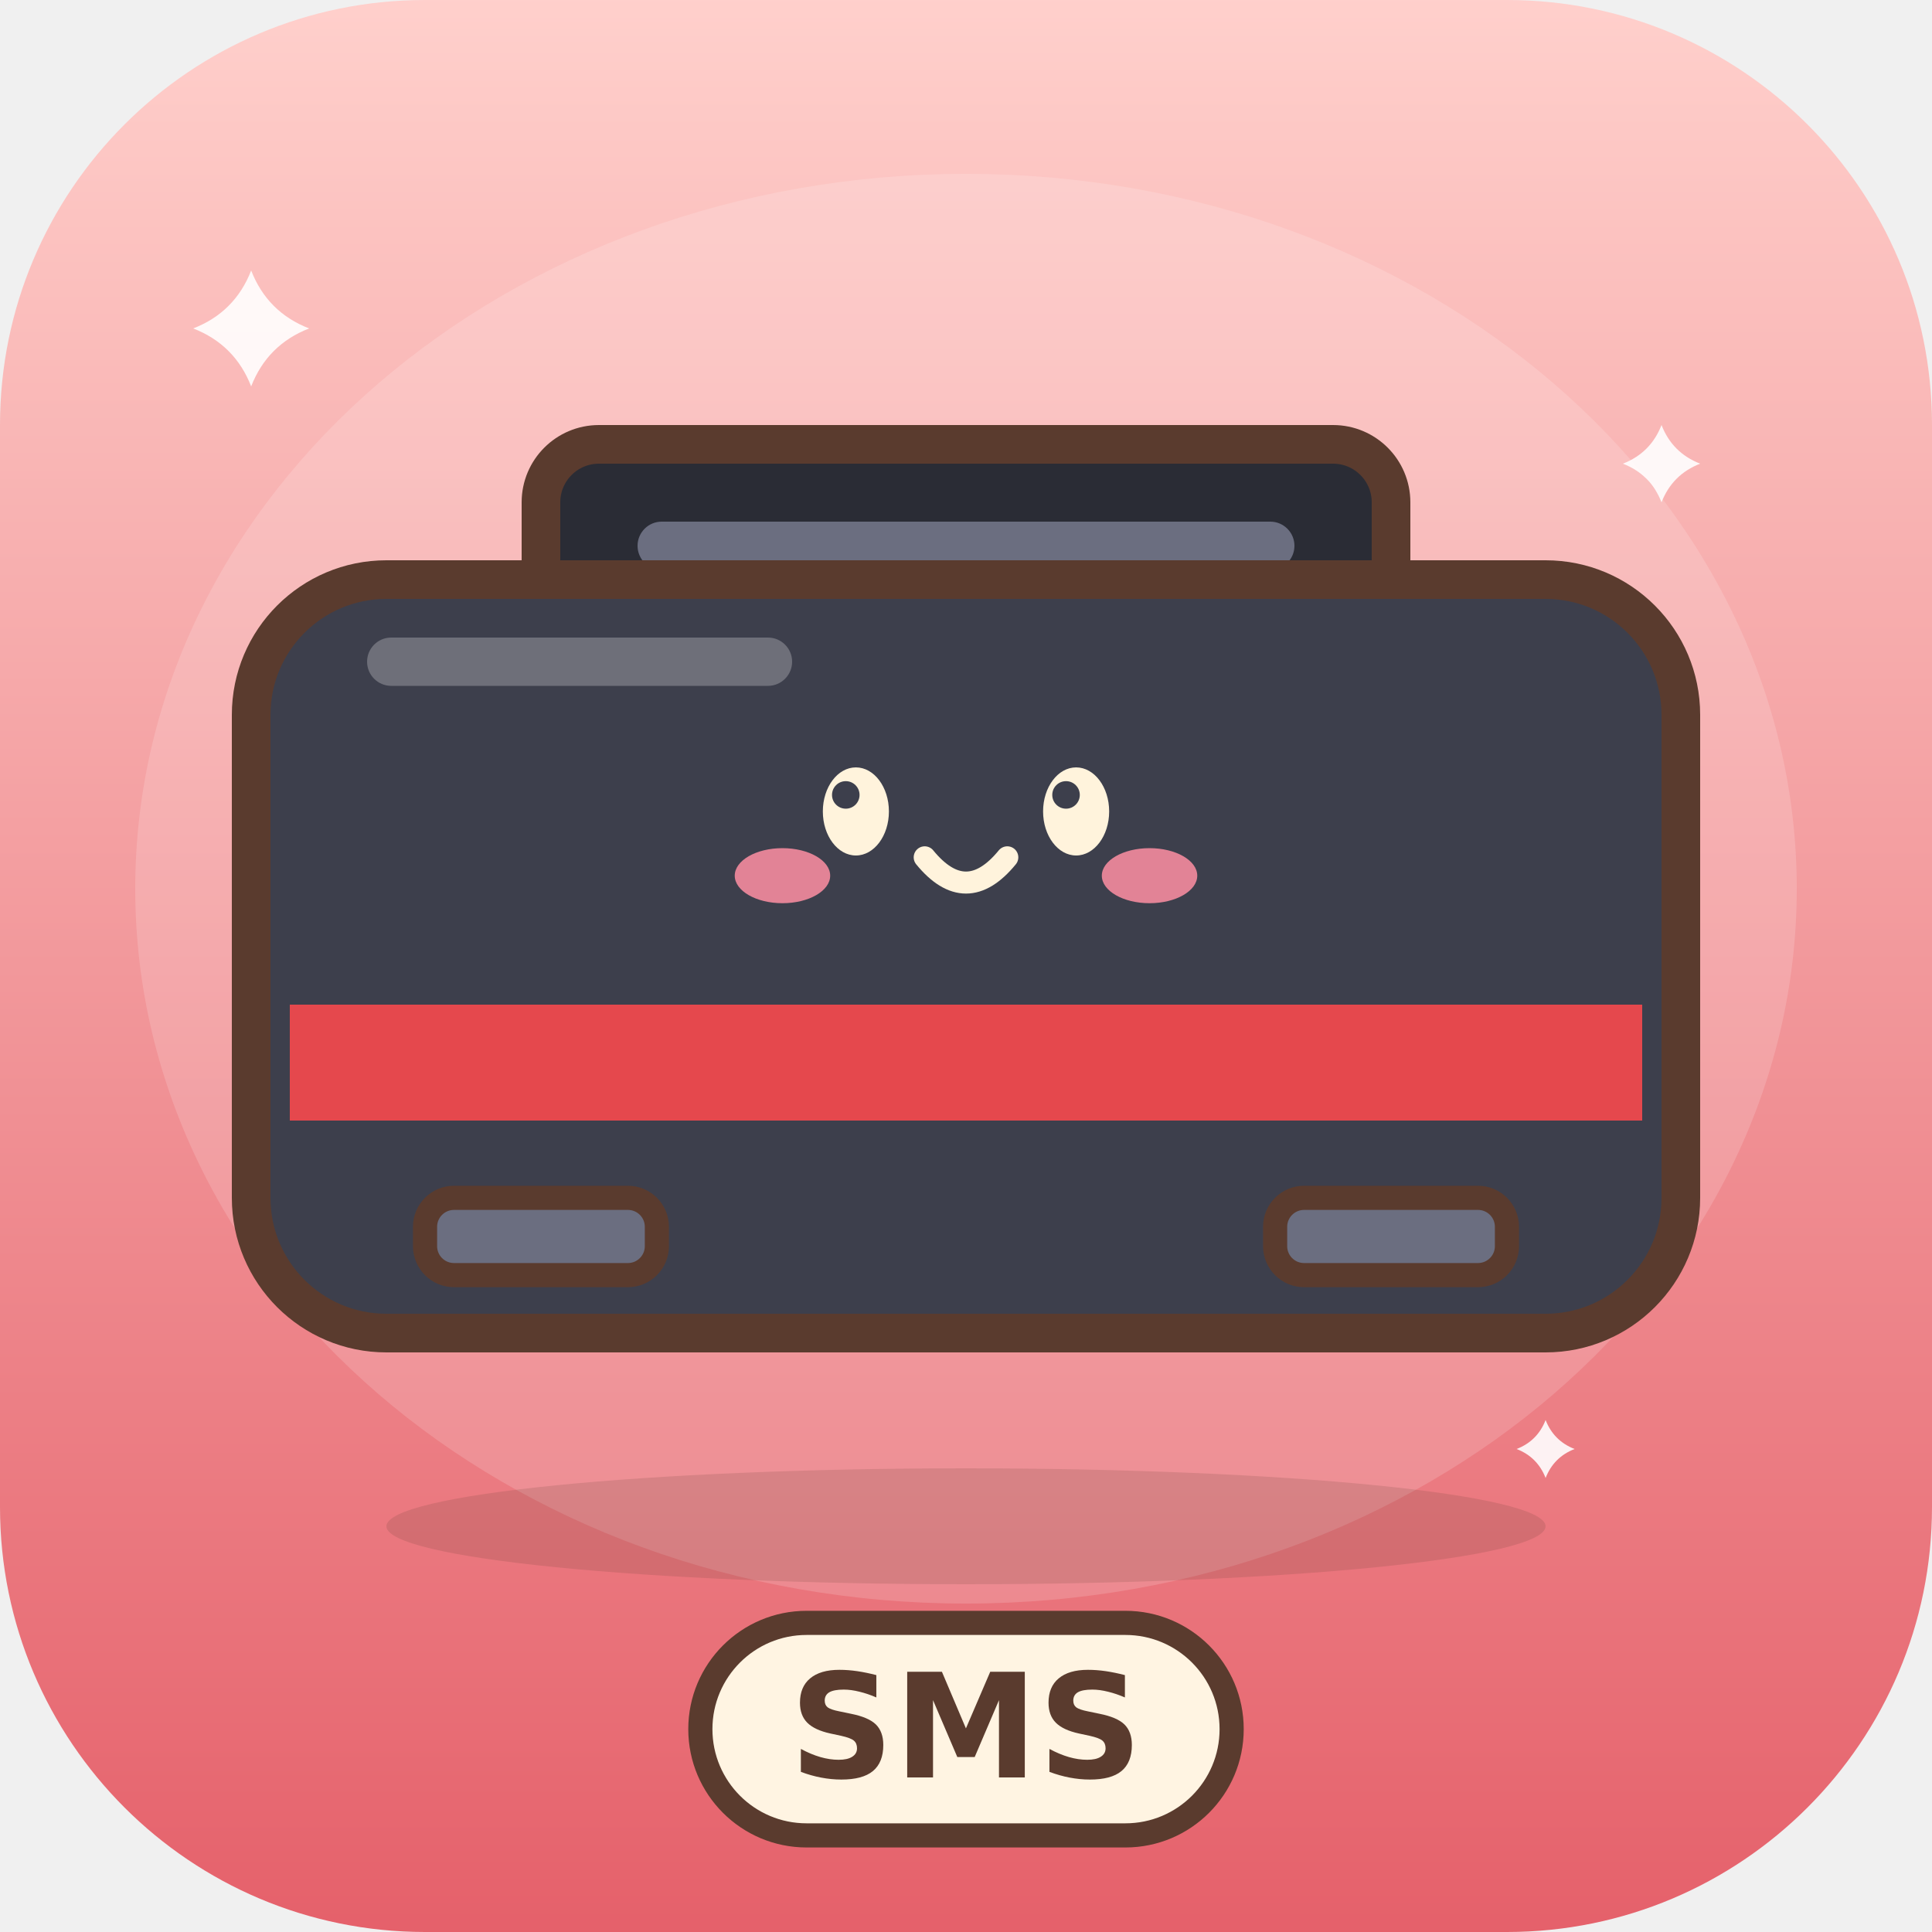
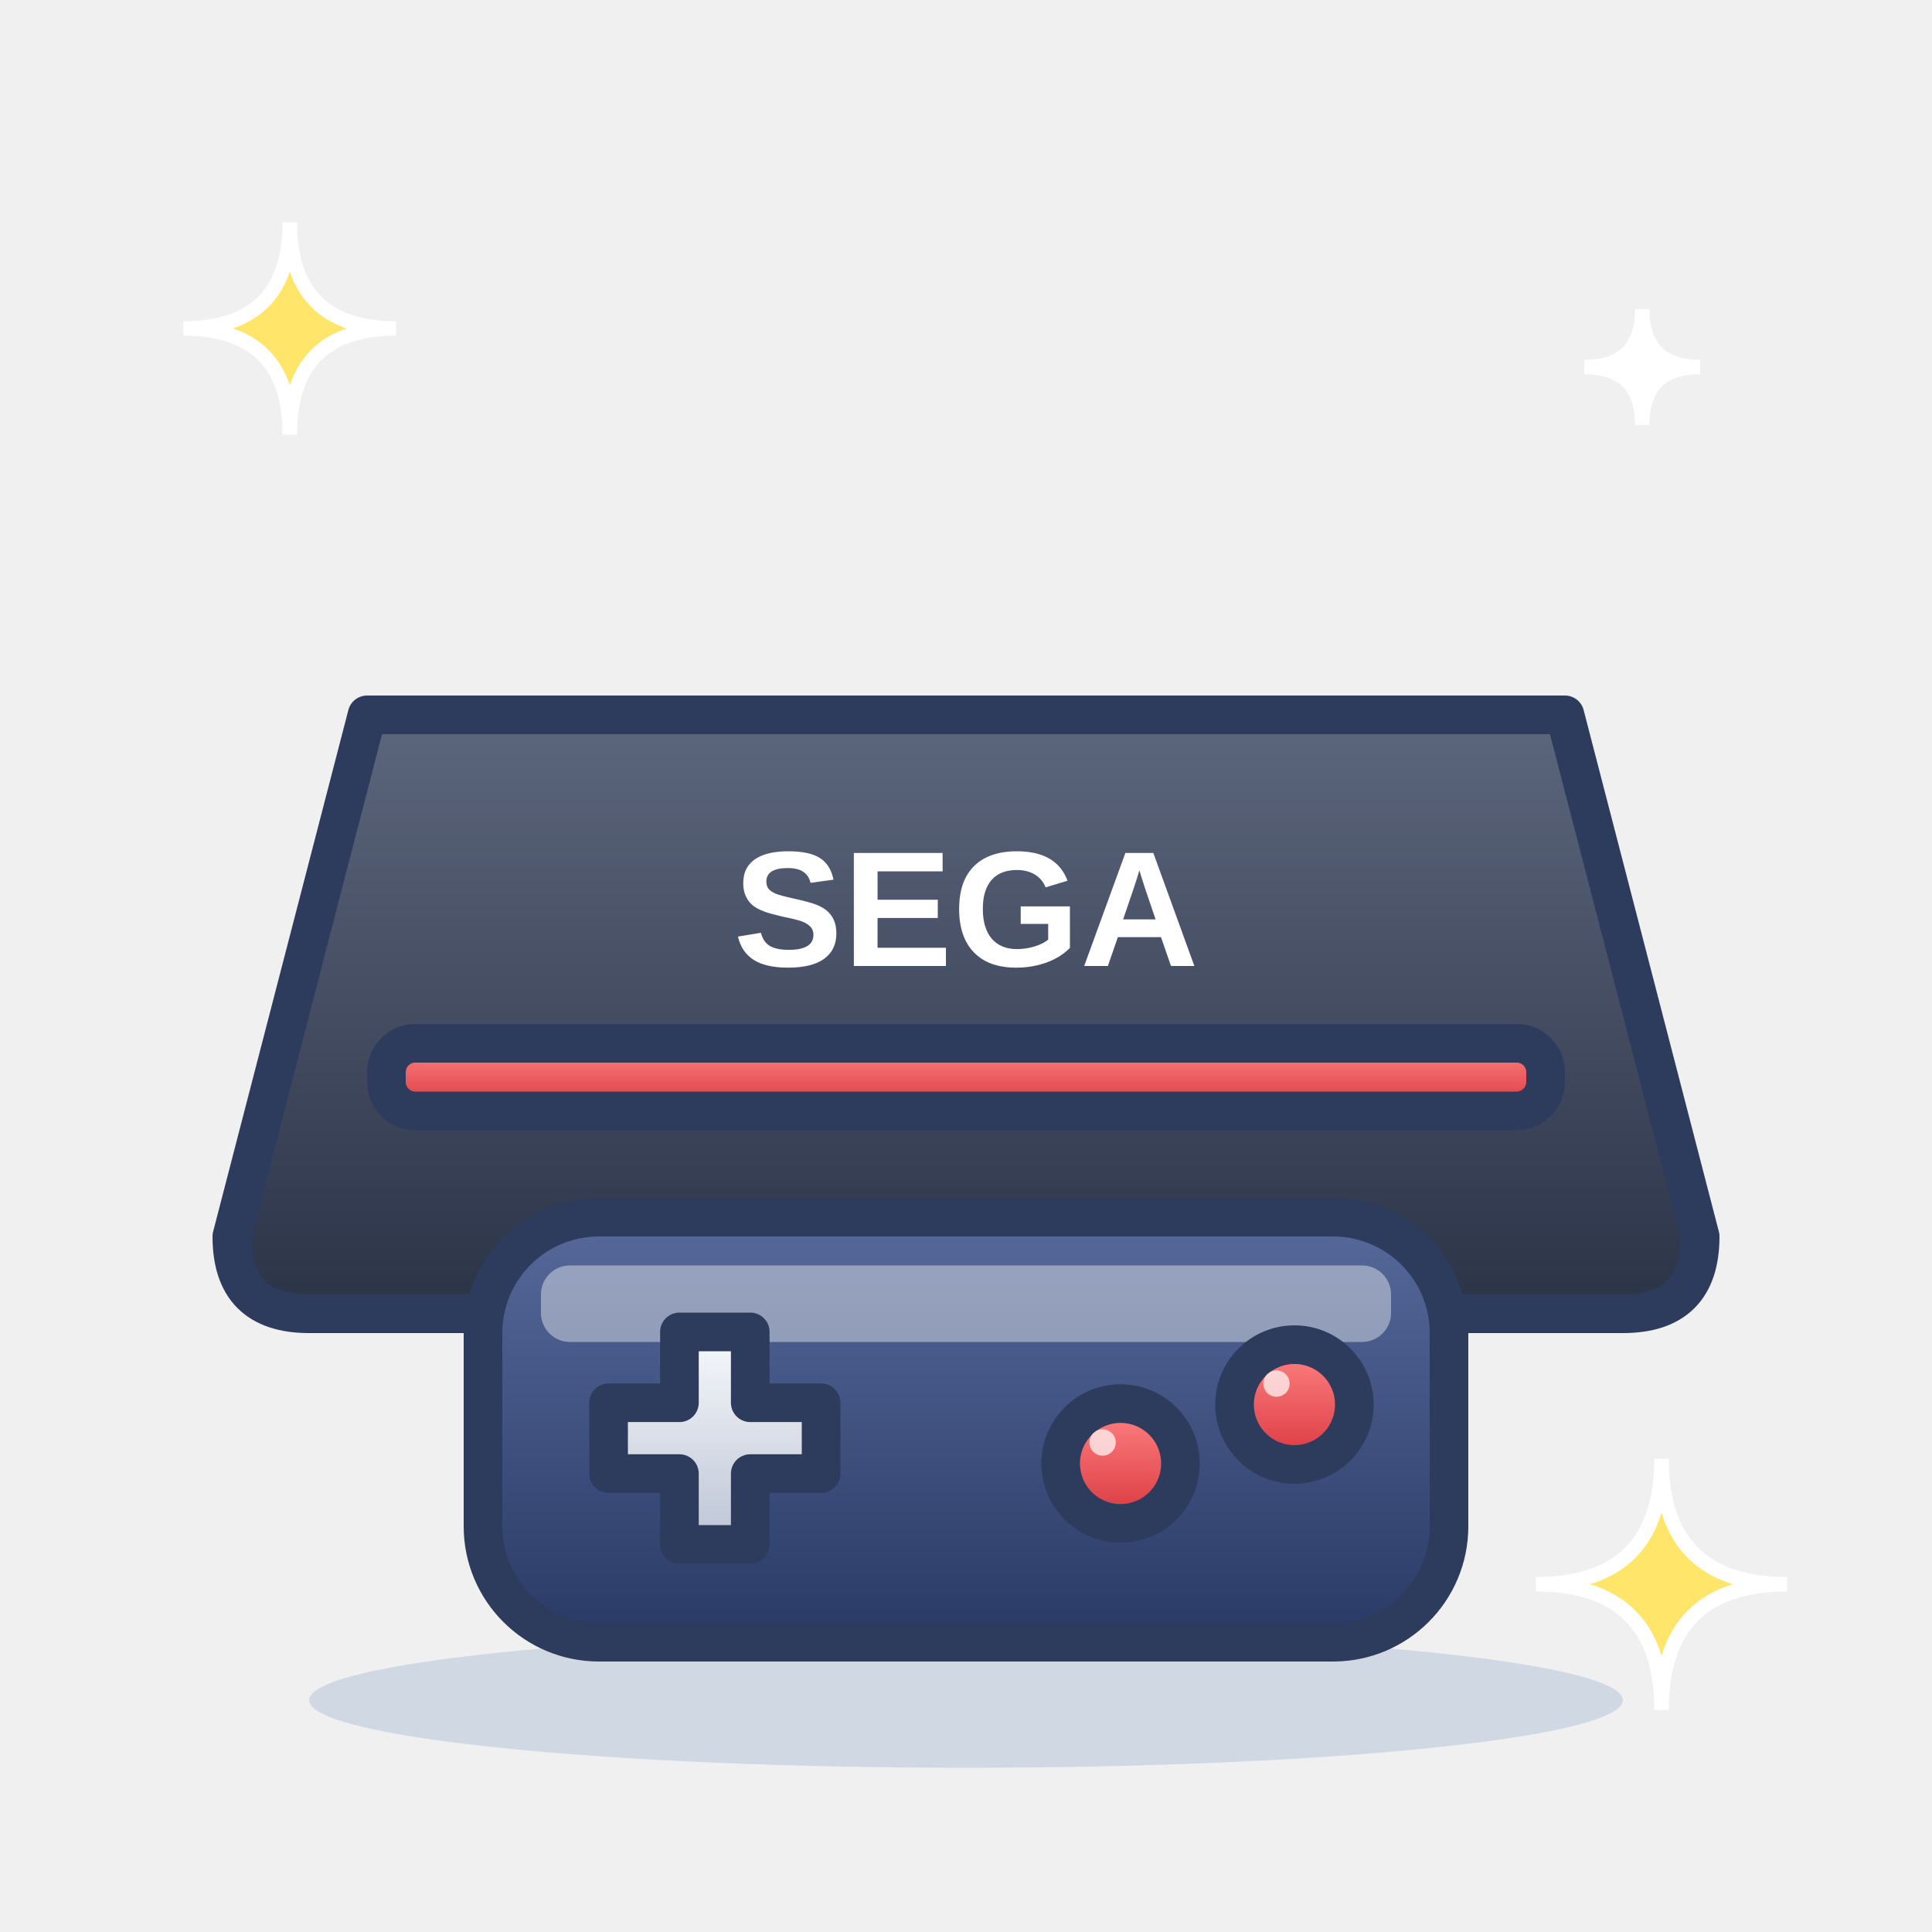
<svg xmlns="http://www.w3.org/2000/svg" viewBox="0 0 200 200" width="256" height="256">
  <defs>
-     <linearGradient id="g3" x1="0" y1="0" x2="0" y2="1">
-       <stop offset="0" stop-color="#ffd0cc" />
-       <stop offset="1" stop-color="#e5606a" />
+     <linearGradient id="red" x1="0" y1="0" x2="0" y2="1">
+       <stop offset="0" stop-color="#ff8484" />
+       <stop offset="1" stop-color="#d9363e" />
    </linearGradient>
-     <clipPath id="c3">
-       <rect width="200" height="200" rx="44" />
-     </clipPath>
+     <linearGradient id="wh" x1="0" y1="0" x2="0" y2="1">
+       <stop offset="0" stop-color="#ffffff" />
+       <stop offset="1" stop-color="#d6dce8" />
+     </linearGradient>
+     <linearGradient id="cream" x1="0" y1="0" x2="0" y2="1">
+       <stop offset="0" stop-color="#fff7e2" />
+       <stop offset="1" stop-color="#e6d4aa" />
+     </linearGradient>
+     <linearGradient id="dk" x1="0" y1="0" x2="0" y2="1">
+       <stop offset="0" stop-color="#5c667c" />
+       <stop offset="1" stop-color="#2b3347" />
+     </linearGradient>
+     <linearGradient id="navy" x1="0" y1="0" x2="0" y2="1">
+       <stop offset="0" stop-color="#56699a" />
+       <stop offset="1" stop-color="#2a3a66" />
+     </linearGradient>
+     <linearGradient id="blu" x1="0" y1="0" x2="0" y2="1">
+       <stop offset="0" stop-color="#79bcff" />
+       <stop offset="1" stop-color="#2f70d8" />
+     </linearGradient>
+     <linearGradient id="pur" x1="0" y1="0" x2="0" y2="1">
+       <stop offset="0" stop-color="#cfaaff" />
+       <stop offset="1" stop-color="#7c50d2" />
+     </linearGradient>
+     <linearGradient id="ind" x1="0" y1="0" x2="0" y2="1">
+       <stop offset="0" stop-color="#9a8cff" />
+       <stop offset="1" stop-color="#4c3ac9" />
+     </linearGradient>
+     <linearGradient id="grn" x1="0" y1="0" x2="0" y2="1">
+       <stop offset="0" stop-color="#a6e884" />
+       <stop offset="1" stop-color="#4fa83b" />
+     </linearGradient>
+     <linearGradient id="lcd" x1="0" y1="0" x2="0" y2="1">
+       <stop offset="0" stop-color="#d2eba3" />
+       <stop offset="1" stop-color="#93bd5e" />
+     </linearGradient>
+     <linearGradient id="gry" x1="0" y1="0" x2="0" y2="1">
+       <stop offset="0" stop-color="#eceff5" />
+       <stop offset="1" stop-color="#adb5c7" />
+     </linearGradient>
+     <linearGradient id="sil" x1="0" y1="0" x2="0" y2="1">
+       <stop offset="0" stop-color="#f7f9fc" />
+       <stop offset="1" stop-color="#bcc4d4" />
+     </linearGradient>
+     <linearGradient id="yel" x1="0" y1="0" x2="0" y2="1">
+       <stop offset="0" stop-color="#ffe985" />
+       <stop offset="1" stop-color="#f3b52f" />
+     </linearGradient>
+     <linearGradient id="wood" x1="0" y1="0" x2="0" y2="1">
+       <stop offset="0" stop-color="#d39a5e" />
+       <stop offset="1" stop-color="#8c5729" />
+     </linearGradient>
+     <linearGradient id="org" x1="0" y1="0" x2="0" y2="1">
+       <stop offset="0" stop-color="#ffb870" />
+       <stop offset="1" stop-color="#ea7621" />
+     </linearGradient>
+     <linearGradient id="pnk" x1="0" y1="0" x2="0" y2="1">
+       <stop offset="0" stop-color="#ffa6cd" />
+       <stop offset="1" stop-color="#e2549c" />
+     </linearGradient>
  </defs>
-   <rect width="200" height="200" rx="44" fill="url(#g3)" />
-   <ellipse cx="100" cy="92" rx="86" ry="74" fill="#fff" opacity=".16" />
-   <path d="M26 28Q27.68 32.32 32 34Q27.68 35.68 26 40Q24.32 35.68 20 34Q24.32 32.32 26 28Z" fill="#fff" opacity="0.9" />
-   <path d="M172 44Q173.12 46.88 176 48Q173.12 49.12 172 52Q170.88 49.12 168 48Q170.88 46.88 172 44Z" fill="#fff" opacity="0.9" />
-   <path d="M160 147Q160.84 149.16 163 150Q160.84 150.84 160 153Q159.16 150.84 157 150Q159.16 149.16 160 147Z" fill="#fff" opacity="0.9" />
-   <ellipse cx="100" cy="158" rx="60" ry="6" fill="#5a3b2e" opacity=".16" />
-   <rect x="56" y="46" width="88" height="22" rx="6" fill="#2a2c35" stroke="#5a3b2e" stroke-width="4" stroke-linejoin="round" />
-   <rect x="66" y="54" width="68" height="5" rx="2.5" fill="#6b6e80" />
-   <rect x="26" y="60" width="148" height="78" rx="14" fill="#3d3f4c" stroke="#5a3b2e" stroke-width="4" stroke-linejoin="round" />
-   <rect x="30" y="104" width="140" height="12" rx="0" fill="#e5484d" />
-   <rect x="38" y="66" width="44" height="5" rx="2.5" fill="#fff" opacity="0.25" />
-   <ellipse cx="88.6" cy="84" rx="3.42" ry="4.56" fill="#fff3dc" />
-   <ellipse cx="111.4" cy="84" rx="3.42" ry="4.56" fill="#fff3dc" />
-   <circle cx="87.555" cy="82.29" r="1.425" fill="#3d3f4c" />
-   <circle cx="110.355" cy="82.29" r="1.425" fill="#3d3f4c" />
-   <ellipse cx="81.0" cy="90.65" rx="4.94" ry="2.85" fill="#ff8fa3" opacity=".85" />
-   <ellipse cx="119.0" cy="90.65" rx="4.94" ry="2.85" fill="#ff8fa3" opacity=".85" />
-   <path d="M95.725 88.75q4.275 5.225 8.55 0" fill="none" stroke="#fff3dc" stroke-width="2.28" stroke-linecap="round" />
-   <rect x="44" y="124" width="24" height="8" rx="3" fill="#6b6e80" stroke="#5a3b2e" stroke-width="2.5" stroke-linejoin="round" />
-   <rect x="132" y="124" width="24" height="8" rx="3" fill="#6b6e80" stroke="#5a3b2e" stroke-width="2.5" stroke-linejoin="round" />
-   <rect x="72.5" y="168" width="55" height="22" rx="11" fill="#fff4e2" stroke="#5a3b2e" stroke-width="2.5" />
-   <text x="100" y="184" font-family="Jua,Gowun Dodum,DejaVu Sans,Arial,sans-serif" font-weight="900" font-size="15" text-anchor="middle" fill="#5a3b2e">SMS</text>
+   <ellipse cx="100" cy="176" rx="68" ry="7" fill="#3b6ea8" opacity=".18" />
+   <path d="M24 128L38 74H162L176 128Q176 136 168 136H32Q24 136 24 128Z" fill="url(#dk)" stroke="#2d3b5c" stroke-width="4" stroke-linejoin="round" stroke-linecap="round" />
+   <rect x="40" y="108" width="120" height="7" rx="3" fill="url(#red)" stroke="#2d3b5c" stroke-width="4" stroke-linejoin="round" stroke-linecap="round" />
+   <text x="100" y="100" font-family="Arial Black,Arial,sans-serif" font-weight="900" font-size="17" fill="#fff" text-anchor="middle">SEGA</text>
+   <rect x="50" y="126" width="100" height="44" rx="12" fill="url(#navy)" stroke="#2d3b5c" stroke-width="4" stroke-linejoin="round" stroke-linecap="round" />
+   <rect x="56" y="131" width="88" height="7.92" rx="3" fill="#fff" opacity=".4" />
+   <path d="M70.333 137.88h7.333v7.333h7.333v7.333h-7.333v7.333h-7.333v-7.333h-7.333v-7.333h7.333z" fill="url(#sil)" stroke="#2d3b5c" stroke-width="4" stroke-linejoin="round" stroke-linecap="round" />
+   <circle cx="116.0" cy="151.5" r="6.2" fill="url(#red)" stroke="#2d3b5c" stroke-width="4" stroke-linejoin="round" stroke-linecap="round" />
+   <circle cx="114.14" cy="149.33" r="1.364" fill="#fff" opacity=".7" />
+   <circle cx="134.0" cy="145.4" r="6.2" fill="url(#red)" stroke="#2d3b5c" stroke-width="4" stroke-linejoin="round" stroke-linecap="round" />
+   <circle cx="132.14" cy="143.23" r="1.364" fill="#fff" opacity=".7" />
+   <path d="M30 23Q30 34 41 34Q30 34 30 45Q30 34 19 34Q30 34 30 23Z" fill="#ffe66b" stroke="#fff" stroke-width="1.5" />
+   <path d="M172 151Q172 164 185 164Q172 164 172 177Q172 164 159 164Q172 164 172 151Z" fill="#ffe66b" stroke="#fff" stroke-width="1.5" />
+   <path d="M170 32Q170 38 176 38Q170 38 170 44Q170 38 164 38Q170 38 170 32Z" fill="#fff" stroke="#fff" stroke-width="1.5" />
</svg>
